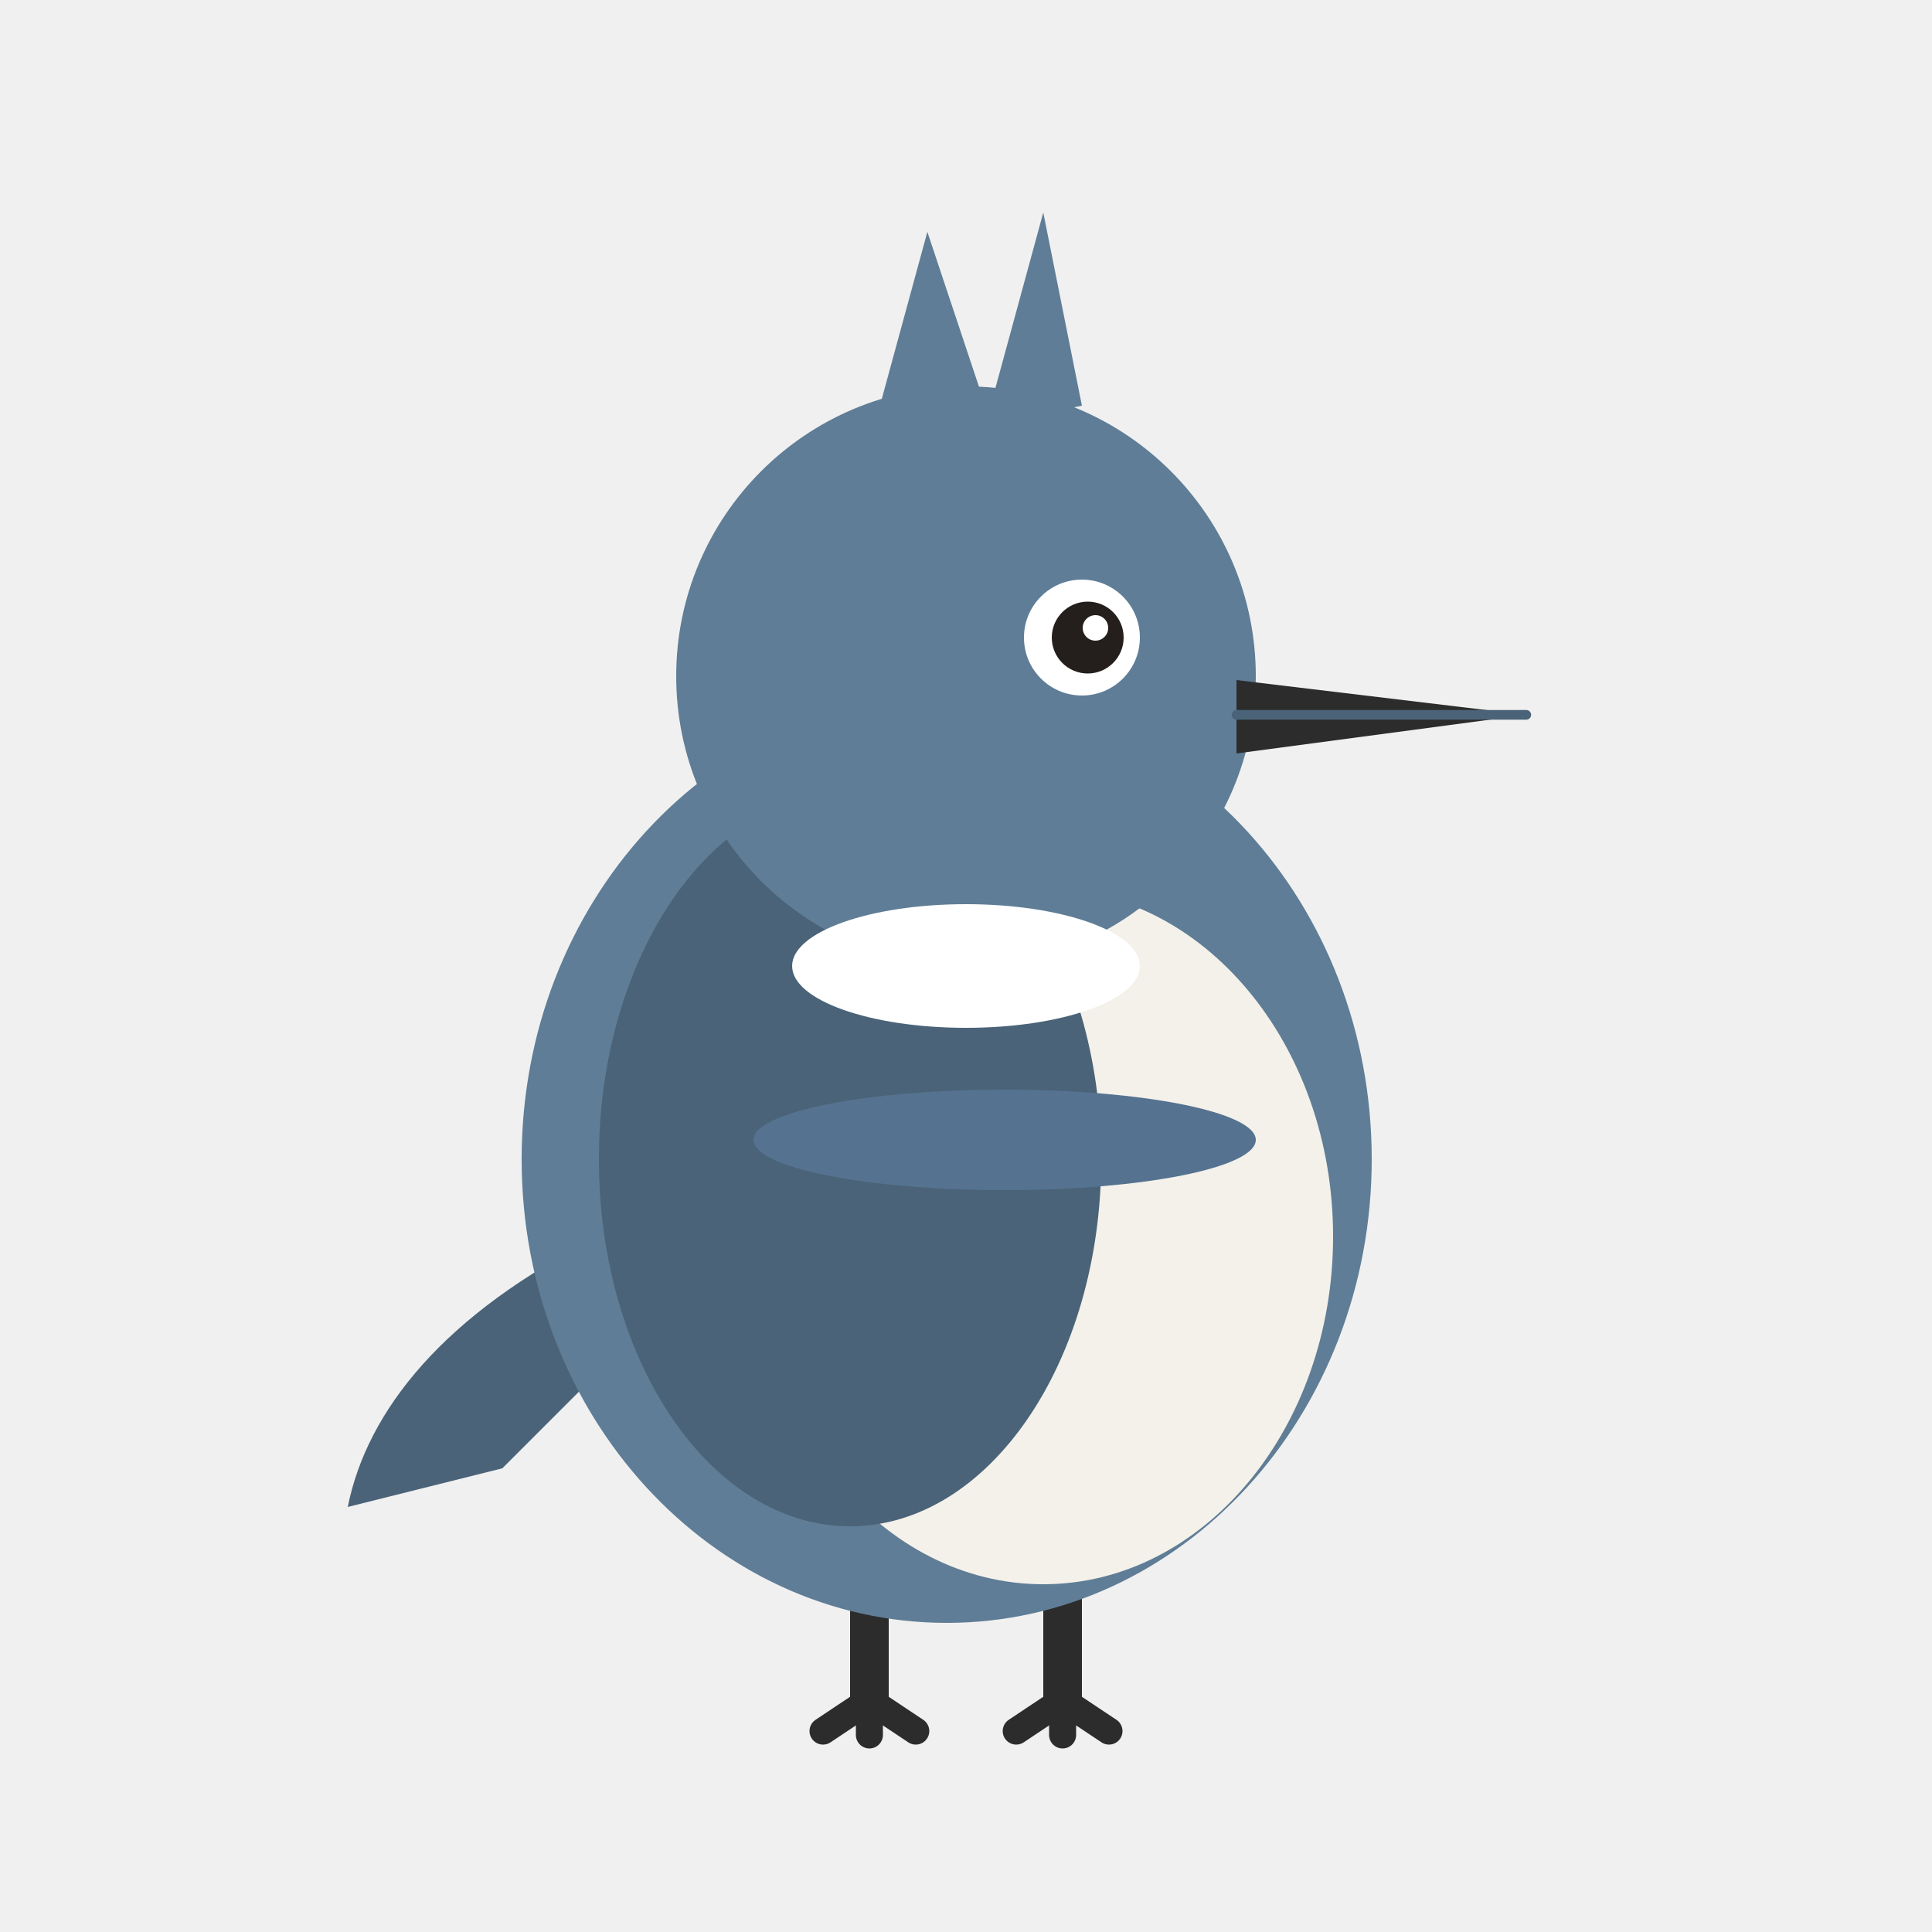
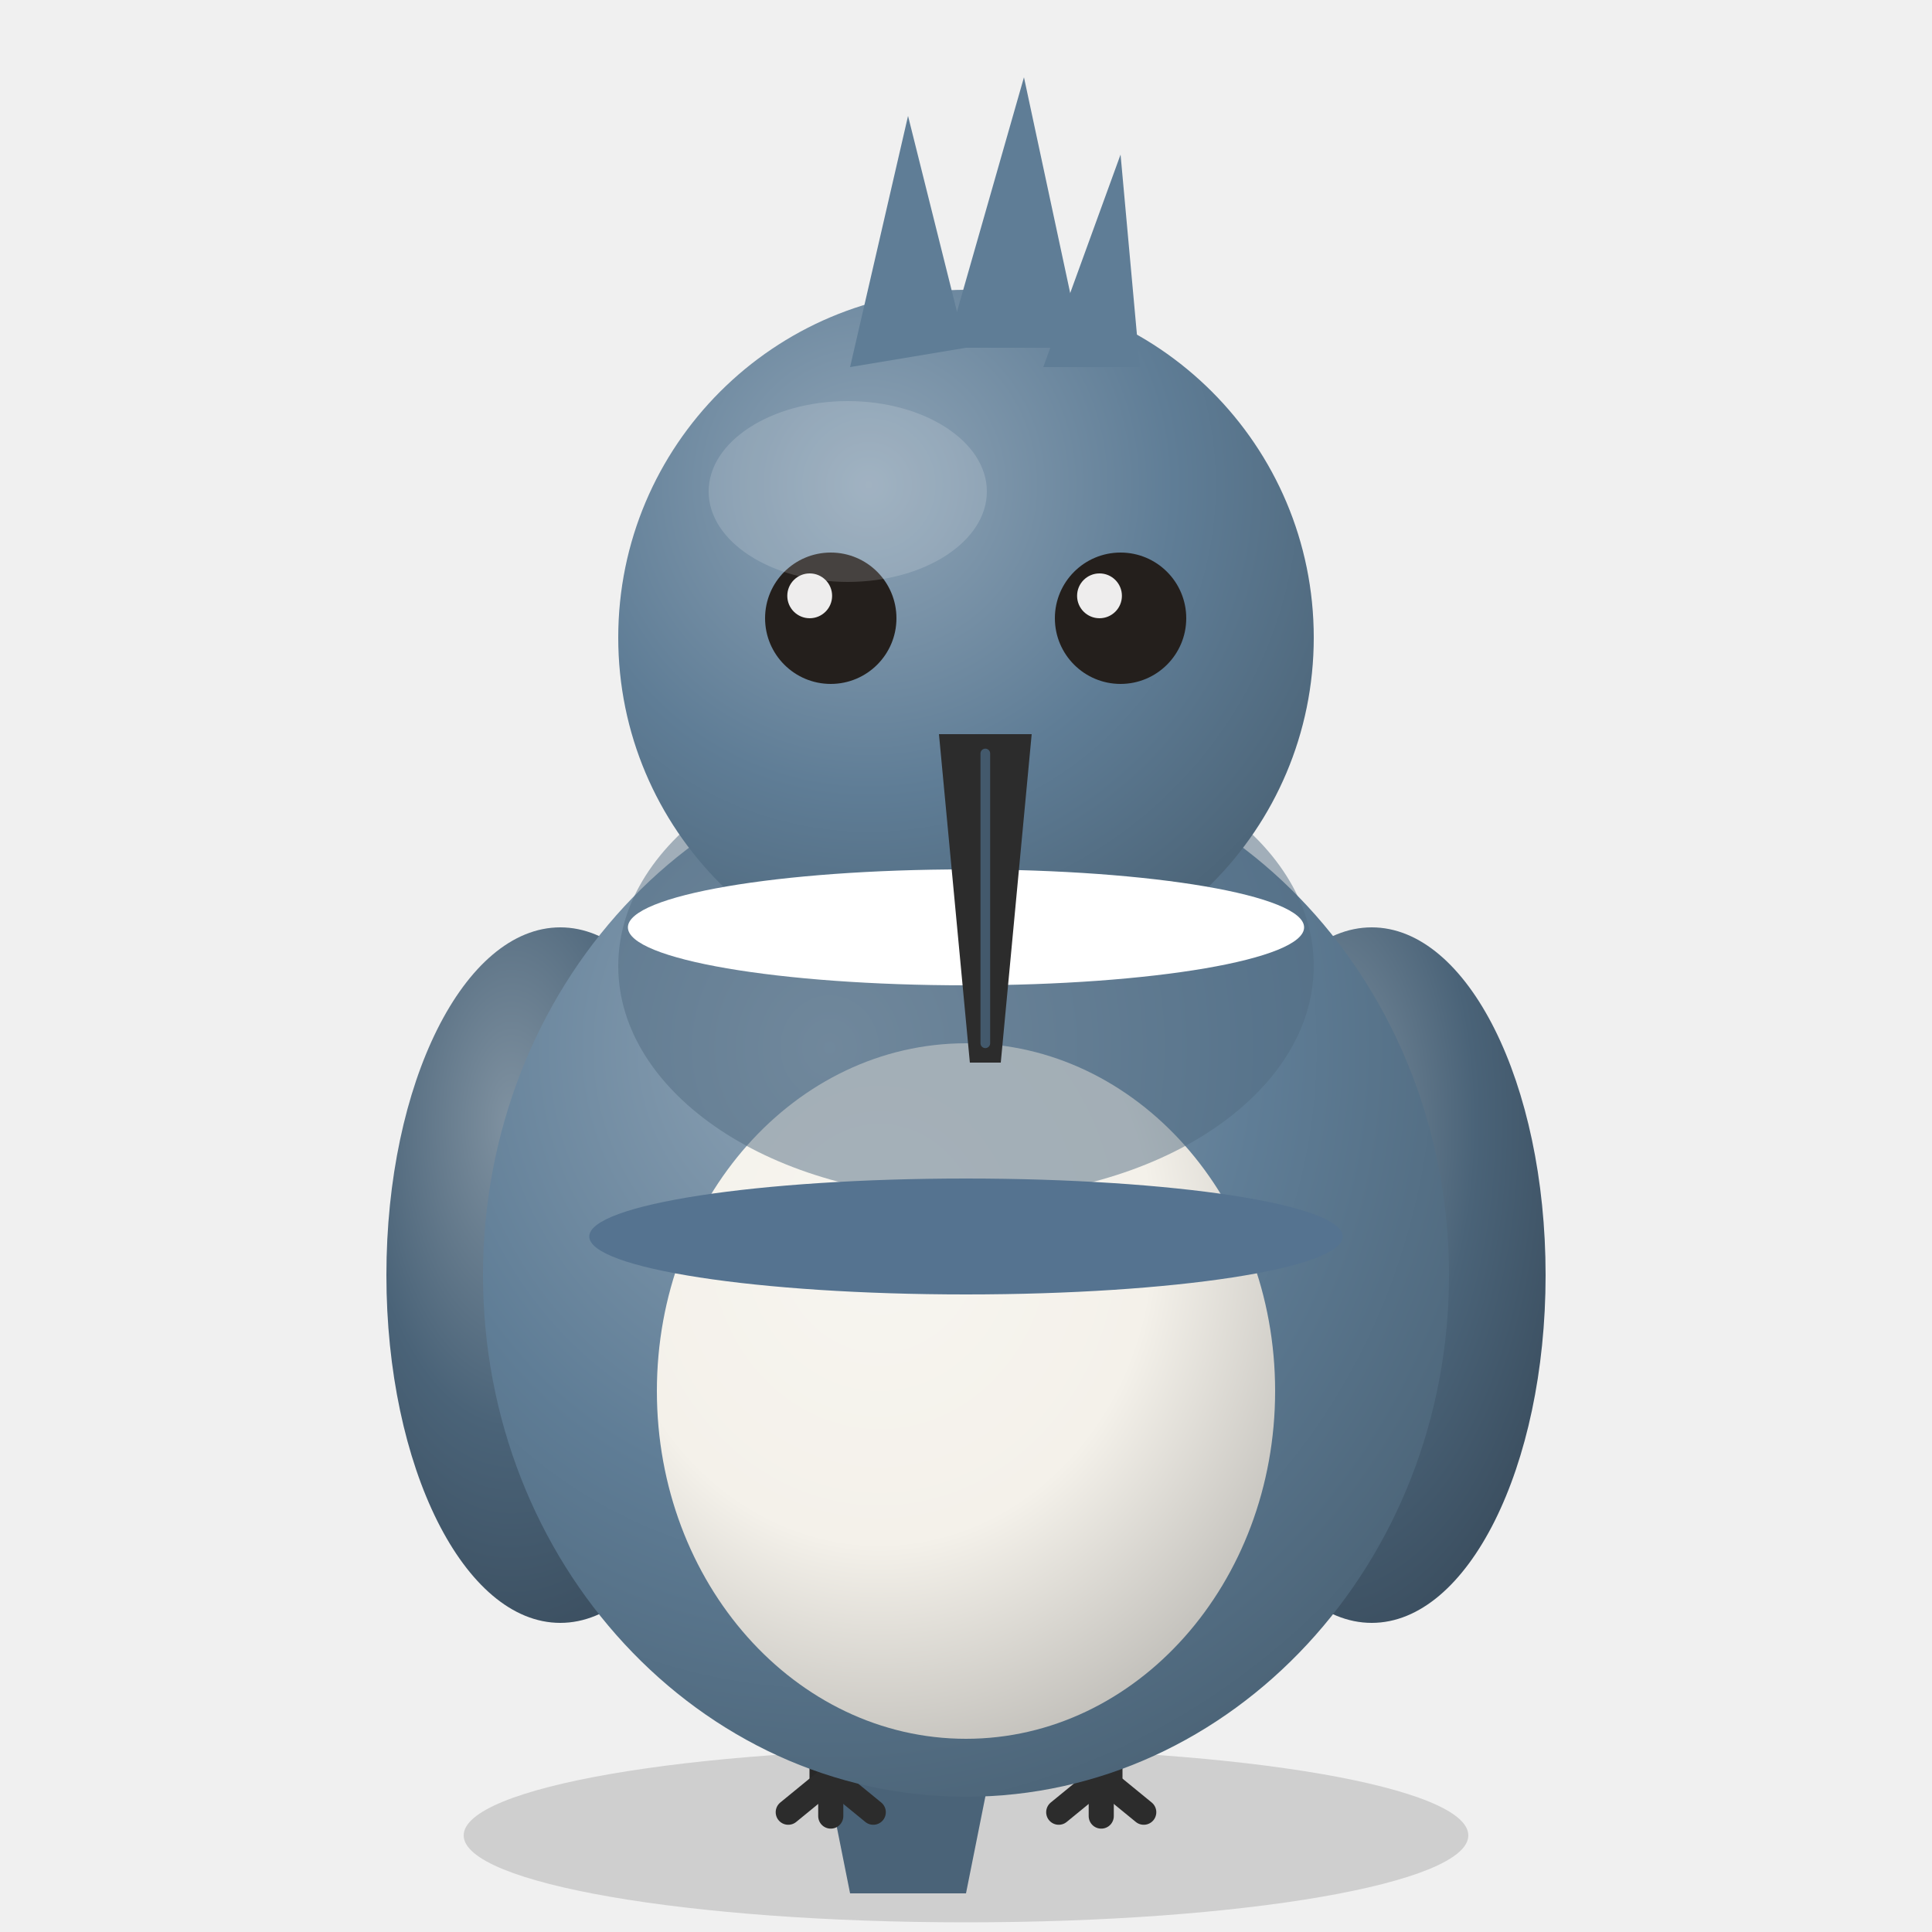
<svg xmlns="http://www.w3.org/2000/svg" width="512" height="512" viewBox="0 0 100 100" role="img" aria-label="Belted Kingfisher">
  <defs>
+     <radialGradient id="bgbeltedkingfisher" cx="36%" cy="28%" r="80%">
+       <stop offset="0%" stop-color="#8fa4b6" />
+       <stop offset="55%" stop-color="#5f7d96" />
+       <stop offset="100%" stop-color="#4a6275" />
+     </radialGradient>
+     <radialGradient id="hdbeltedkingfisher" cx="36%" cy="28%" r="80%">
+       <stop offset="0%" stop-color="#8fa4b6" />
+       <stop offset="55%" stop-color="#5f7d96" />
+       <stop offset="100%" stop-color="#4a6275" />
+     </radialGradient>
+     <radialGradient id="blbeltedkingfisher" cx="36%" cy="28%" r="80%">
+       <stop offset="0%" stop-color="#f7f5f0" />
+       <stop offset="55%" stop-color="#f4f1ea" />
+       <stop offset="100%" stop-color="#bebcb7" />
+     </radialGradient>
+     <radialGradient id="wgbeltedkingfisher" cx="36%" cy="28%" r="80%">
+       <stop offset="0%" stop-color="#8092a1" />
+       <stop offset="55%" stop-color="#4a6378" />
+       <stop offset="100%" stop-color="#3a4d5e" />
+     </radialGradient>
    <clipPath id="hbeltedkingfisher">
-       <circle cx="50" cy="35" r="15" />
+       <circle cx="50" cy="33" r="18" />
    </clipPath>
    <clipPath id="bbeltedkingfisher">
-       <ellipse cx="49" cy="60" rx="22" ry="24" />
-       <ellipse cx="54" cy="58" rx="14" ry="16" />
+       <ellipse cx="50" cy="66" rx="25" ry="27" />
    </clipPath>
    <clipPath id="wbeltedkingfisher">
-       <ellipse cx="44" cy="60" rx="13" ry="19" />
+       <ellipse cx="29" cy="66" rx="9" ry="18" />
+       <ellipse cx="71" cy="66" rx="9" ry="18" />
    </clipPath>
  </defs>
-   <path d="M31 64 C23 68 19 73 18 78 L26 76 C30 72 33 69 35 67 Z" fill="#4a6378" />
+   <ellipse cx="50" cy="95" rx="26" ry="4.5" fill="#000" opacity="0.14" />
+   <path d="M42 88 L52 88 L50 98 L44 98 Z" fill="#4a6378" />
+   <line x1="43" y1="86" x2="43" y2="92" stroke="#282828" stroke-width="2.2" stroke-linecap="round" />
+   <line x1="57" y1="86" x2="57" y2="92" stroke="#2c2c2c" stroke-width="2.2" stroke-linecap="round" />
+   <line x1="43" y1="92" x2="40.8" y2="93.8" stroke="#2c2c2c" stroke-width="1.3" stroke-linecap="round" />
+   <line x1="43" y1="92" x2="43" y2="94" stroke="#2c2c2c" stroke-width="1.3" stroke-linecap="round" />
+   <line x1="43" y1="92" x2="45.2" y2="93.8" stroke="#2c2c2c" stroke-width="1.3" stroke-linecap="round" />
+   <line x1="57" y1="92" x2="54.8" y2="93.8" stroke="#2c2c2c" stroke-width="1.3" stroke-linecap="round" />
+   <line x1="57" y1="92" x2="57" y2="94" stroke="#2c2c2c" stroke-width="1.3" stroke-linecap="round" />
+   <line x1="57" y1="92" x2="59.2" y2="93.8" stroke="#2c2c2c" stroke-width="1.3" stroke-linecap="round" />
+   <ellipse cx="29" cy="66" rx="9" ry="18" fill="url(#wgbeltedkingfisher)" />
+   <ellipse cx="71" cy="66" rx="9" ry="18" fill="url(#wgbeltedkingfisher)" />
+   <ellipse cx="50" cy="66" rx="25" ry="27" fill="url(#bgbeltedkingfisher)" />
+   <ellipse cx="50" cy="72" rx="16" ry="18" fill="url(#blbeltedkingfisher)" />
+   <ellipse cx="50" cy="50" rx="18" ry="12" fill="#526c81" opacity="0.5" />
+   <circle cx="50" cy="33" r="18" fill="url(#hdbeltedkingfisher)" />
+   <ellipse cx="50" cy="48" rx="17.5" ry="3" fill="#ffffff" clip-path="url(#bbeltedkingfisher)" />
+   <ellipse cx="50" cy="64" rx="19.5" ry="3" fill="#557390" clip-path="url(#bbeltedkingfisher)" />
+   <path d="M44 19 L47 6 L50 18 Z" fill="#5f7d96" />
+   <path d="M49 18 L53 4 L56 18 Z" fill="#5f7d96" />
+   <path d="M54 19 L58 8 L59 19 Z" fill="#5f7d96" />
+   <path d="M48.6 38 L53.4 38 L51.8 55 L50.2 55 Z" fill="#2c2c2c" />
+   <line x1="51" y1="39" x2="51" y2="54" stroke="#43596c" stroke-width="0.5" stroke-linecap="round" />
  <g>
-     <line x1="45" y1="82" x2="45" y2="88" stroke="#2c2c2c" stroke-width="2" stroke-linecap="round" />
-     <line x1="55" y1="82" x2="55" y2="88" stroke="#2c2c2c" stroke-width="2" stroke-linecap="round" />
-     <line x1="45" y1="88" x2="42.6" y2="89.6" stroke="#2c2c2c" stroke-width="1.4" stroke-linecap="round" />
-     <line x1="45" y1="88" x2="45" y2="89.8" stroke="#2c2c2c" stroke-width="1.4" stroke-linecap="round" />
-     <line x1="45" y1="88" x2="47.4" y2="89.6" stroke="#2c2c2c" stroke-width="1.4" stroke-linecap="round" />
-     <line x1="55" y1="88" x2="52.6" y2="89.6" stroke="#2c2c2c" stroke-width="1.4" stroke-linecap="round" />
-     <line x1="55" y1="88" x2="55" y2="89.8" stroke="#2c2c2c" stroke-width="1.4" stroke-linecap="round" />
-     <line x1="55" y1="88" x2="57.4" y2="89.6" stroke="#2c2c2c" stroke-width="1.4" stroke-linecap="round" />
+     <circle cx="43" cy="32" r="3.4" fill="#241f1c" />
+     <circle cx="41.91" cy="30.84" r="1.16" fill="#fff" opacity="0.92" />
+     <circle cx="58" cy="32" r="3.4" fill="#241f1c" />
+     <circle cx="56.91" cy="30.84" r="1.16" fill="#fff" opacity="0.92" />
  </g>
-   <ellipse cx="49" cy="60" rx="22" ry="24" fill="#5f7d96" />
-   <ellipse cx="54" cy="64" rx="15" ry="18" fill="#f4f1ea" />
-   <ellipse cx="44" cy="60" rx="13" ry="19" fill="#4a6378" />
-   <circle cx="50" cy="35" r="15" fill="#5f7d96" />
-   <ellipse cx="50" cy="50" rx="9" ry="3.2" fill="#ffffff" clip-path="url(#bbeltedkingfisher)" />
-   <ellipse cx="52" cy="59" rx="13" ry="2.6" fill="#557390" clip-path="url(#bbeltedkingfisher)" />
-   <path d="M45 23 L48 12 L51 21 Z" fill="#5f7d96" />
-   <path d="M51 22 L54 11 L56 21 Z" fill="#5f7d96" />
-   <path d="M64 35.2 L79 37 L64 39 Z" fill="#2c2c2c" />
-   <line x1="64" y1="37" x2="79" y2="37" stroke="#4a6378" stroke-width="0.5" stroke-linecap="round" />
-   <g>
-     <circle cx="56" cy="33" r="3" fill="#fff" />
-     <circle cx="56.3" cy="33" r="1.86" fill="#241f1c" />
-     <circle cx="56.7" cy="32.5" r="0.66" fill="#fff" />
-   </g>
+   <ellipse cx="43.88" cy="25.44" rx="7.2" ry="4.68" fill="#fff" opacity="0.16" />
</svg>
